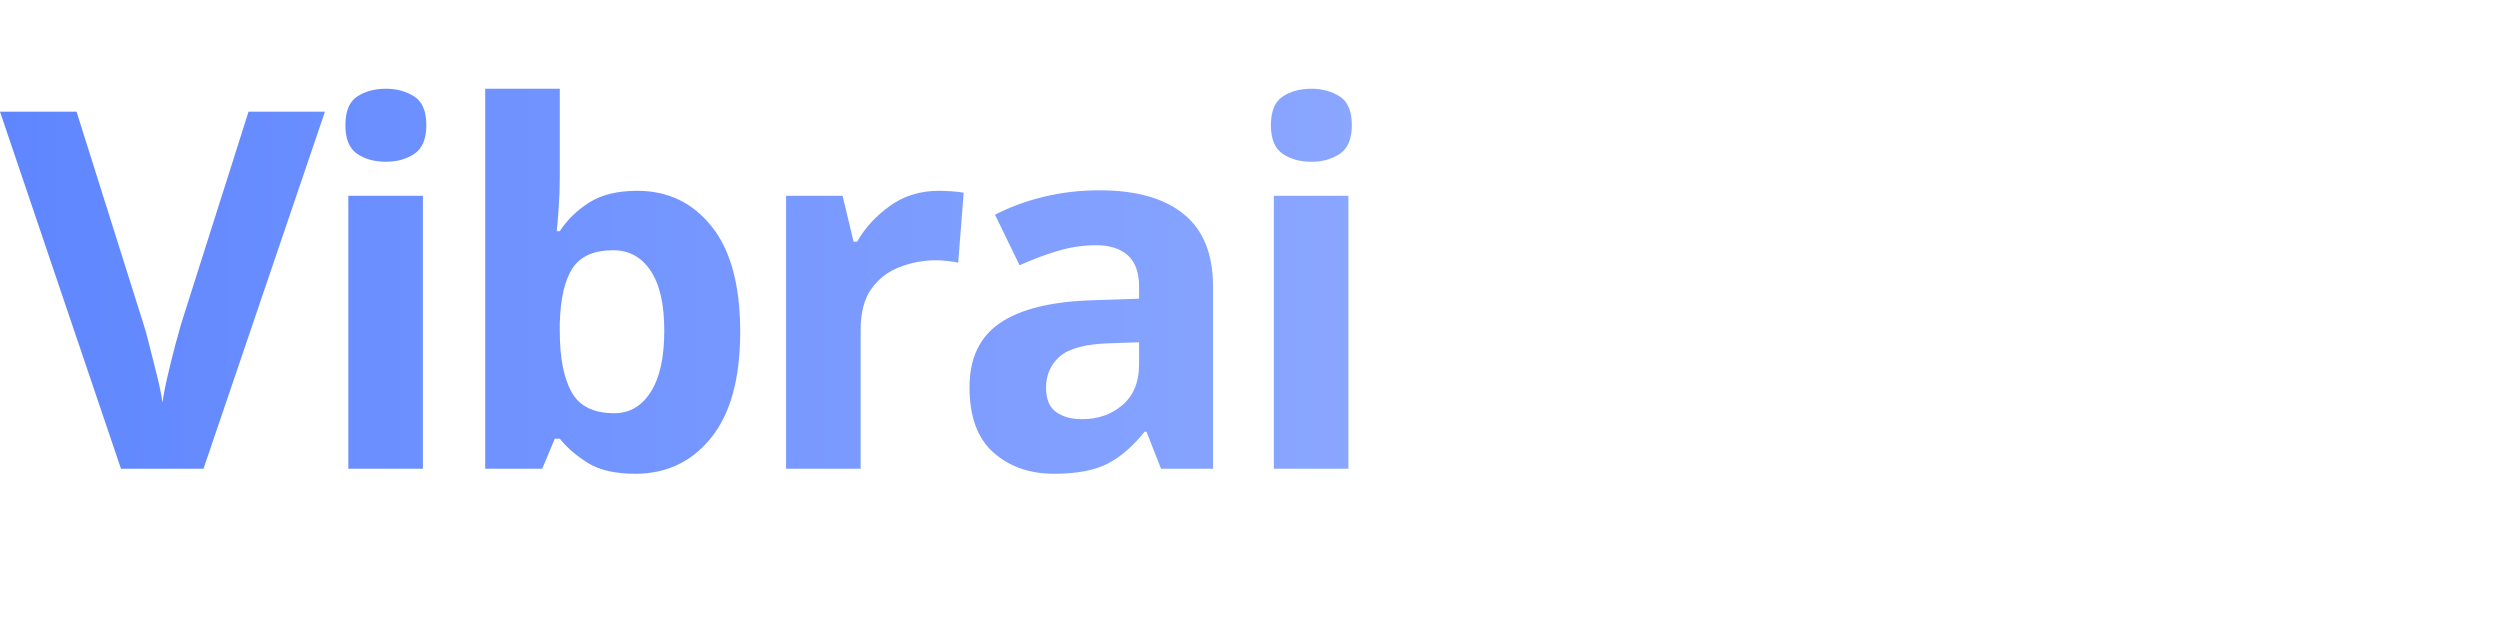
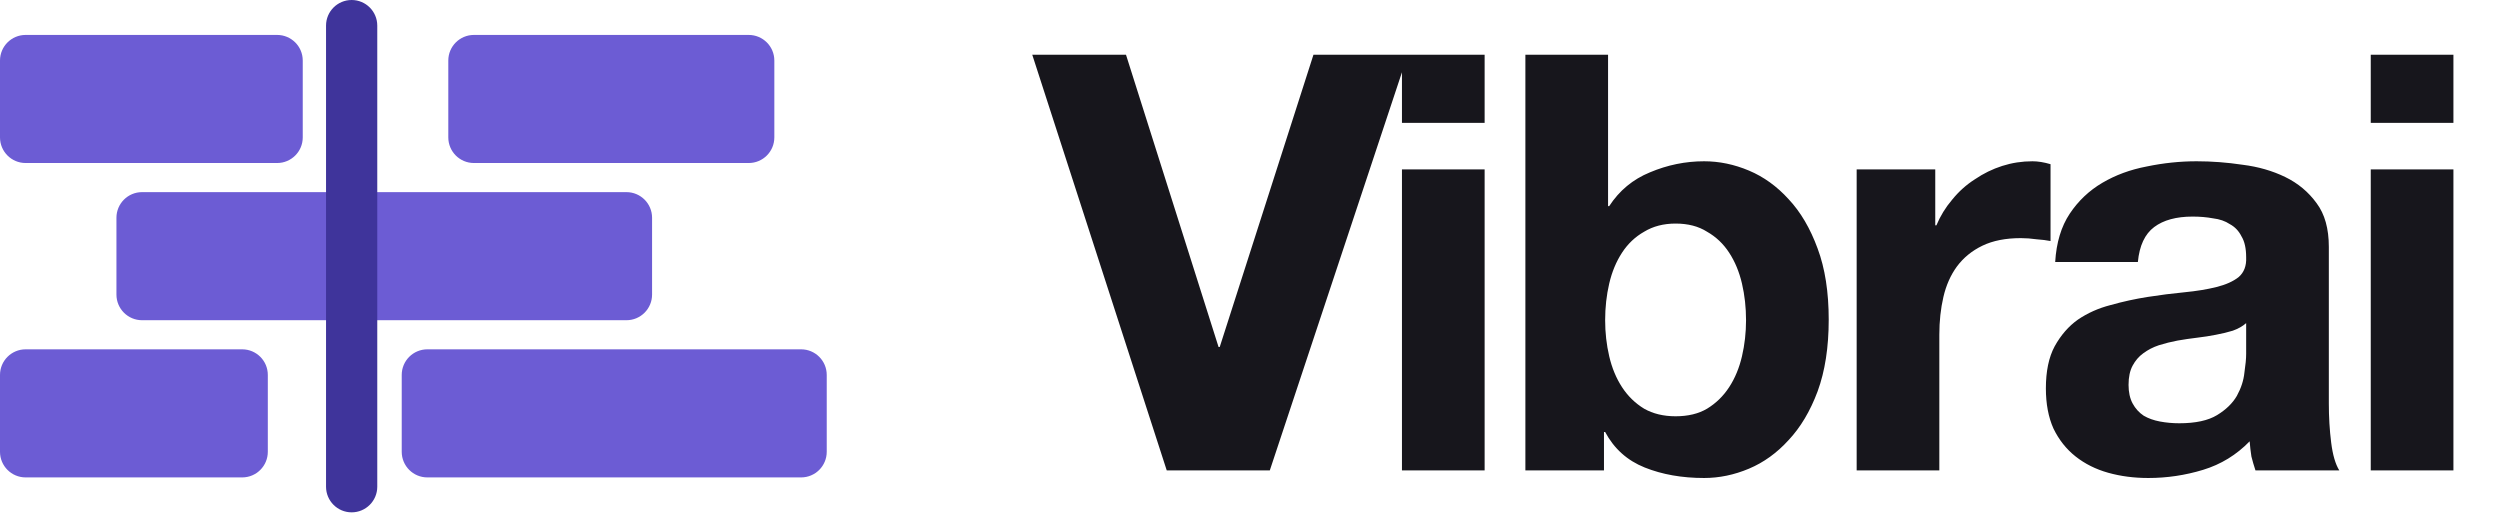
- <svg xmlns="http://www.w3.org/2000/svg" viewBox="0 0 320 80" role="img" aria-label="Vibrai">
-   <defs>
-     <linearGradient id="vibrai-gradient" x1="0%" y1="0%" x2="100%" y2="0%">
-       <stop offset="0%" stop-color="#5f86ff" />
-       <stop offset="100%" stop-color="#8aa6ff" />
-     </linearGradient>
-   </defs>
-   <text x="0" y="60" font-family="'Inter Variable', system-ui, sans-serif" font-weight="800" font-size="64" letter-spacing="-2" fill="url(#vibrai-gradient)">
-     Vibrai
-   </text>
+ <svg xmlns="http://www.w3.org/2000/svg" viewBox="0 0 107.35 22" fill="none" role="img" aria-label="Vibrai" version="1.1" id="svg6">
+   <defs id="defs6" />
+   <rect x="0.00" y="1.50" width="13" height="5.5" rx="1.1" fill="#6C5CD4" id="rect1" />
+   <rect x="19.25" y="1.50" width="14" height="5.5" rx="1.1" fill="#6C5CD4" id="rect2" />
+   <rect x="5.00" y="8.25" width="23" height="5.5" rx="1.1" fill="#6C5CD4" id="rect3" />
+   <rect x="0.00" y="15.00" width="11.5" height="5.5" rx="1.1" fill="#6C5CD4" id="rect4" />
+   <rect x="17.25" y="15.00" width="18.25" height="5.5" rx="1.1" fill="#6C5CD4" id="rect5" />
+   <rect x="14.00" y="0.00" width="2.2" height="22" rx="1.1" fill="#3F349B" id="rect6" />
+   <path d="M 54.525,20.2 60.45,2.35 H 56.4 L 52.375,14.9 h -0.05 L 48.35,2.35 H 44.325 L 50.1,20.2 Z M 63.75,5.275 v -2.925 h -3.55 v 2.925 z m -3.55,2 V 20.2 h 3.55 V 7.275 Z m 14.775,6.475 q 0,0.8 -0.175,1.55 -0.175,0.75 -0.55,1.325 -0.375,0.575 -0.95,0.925 -0.55,0.325 -1.35,0.325 -0.775,0 -1.35,-0.325 -0.575,-0.35 -0.95,-0.925 -0.375,-0.575 -0.55,-1.325 -0.175,-0.75 -0.175,-1.55 0,-0.825 0.175,-1.575 0.175,-0.75 0.55,-1.325 0.375,-0.575 0.95,-0.9 0.575,-0.35 1.35,-0.35 0.8,0 1.35,0.35 0.575,0.325 0.95,0.9 0.375,0.575 0.55,1.325 0.175,0.75 0.175,1.575 z m -9.475,-11.4 V 20.2 h 3.375 v -1.65 h 0.05 q 0.575,1.075 1.7,1.525 1.125,0.45 2.55,0.45 0.975,0 1.925,-0.4 0.95,-0.4 1.7,-1.225 0.775,-0.825 1.25,-2.1 0.475,-1.3 0.475,-3.075 0,-1.775 -0.475,-3.05 -0.475,-1.3 -1.25,-2.125 -0.75,-0.825 -1.7,-1.225 -0.95,-0.4 -1.925,-0.4 -1.2,0 -2.325,0.475 -1.1,0.45 -1.75,1.45 h -0.05 v -6.5 z m 14.225,4.925 V 20.2 h 3.55 v -5.825 q 0,-0.875 0.175,-1.625 0.175,-0.75 0.575,-1.3 0.425,-0.575 1.1,-0.9 0.675,-0.325 1.65,-0.325 0.325,0 0.675,0.05 0.35,0.025 0.6,0.075 V 7.05 q -0.425,-0.125 -0.775,-0.125 -0.675,0 -1.3,0.2 -0.625,0.2 -1.175,0.575 -0.55,0.35 -0.975,0.875 -0.425,0.5 -0.675,1.1 h -0.05 v -2.4 z m 8.525,3.975 q 0.075,-1.25 0.625,-2.075 0.55,-0.825 1.4,-1.325 0.85,-0.5 1.9,-0.7 1.075,-0.225 2.15,-0.225 0.975,0 1.975,0.15 1,0.125 1.825,0.525 0.825,0.4 1.35,1.125 0.525,0.7 0.525,1.875 v 6.725 q 0,0.875 0.1,1.675 0.1,0.8 0.35,1.2 h -3.6 q -0.1,-0.3 -0.175,-0.6 -0.05,-0.325 -0.075,-0.65 -0.85,0.875 -2,1.225 -1.15,0.35 -2.35,0.35 -0.925,0 -1.725,-0.225 -0.8,-0.225 -1.4,-0.7 -0.6,-0.475 -0.95,-1.2 -0.325,-0.725 -0.325,-1.725 0,-1.1 0.375,-1.8 0.4,-0.725 1,-1.15 0.625,-0.425 1.4,-0.625 0.8,-0.225 1.6,-0.35 0.8,-0.125 1.575,-0.2 0.775,-0.075 1.375,-0.225 0.6,-0.15 0.95,-0.425 0.35,-0.3 0.325,-0.85 0,-0.575 -0.2,-0.9 -0.175,-0.35 -0.5,-0.525 -0.3,-0.2 -0.725,-0.25 -0.4,-0.075 -0.875,-0.075 -1.05,0 -1.65,0.45 -0.6,0.45 -0.7,1.5 z m 8.2,2.625 q -0.225,0.2 -0.575,0.325 -0.325,0.1 -0.725,0.175 -0.375,0.075 -0.8,0.125 -0.425,0.05 -0.85,0.125 -0.4,0.075 -0.8,0.2 -0.375,0.125 -0.675,0.35 -0.275,0.2 -0.45,0.525 -0.175,0.325 -0.175,0.825 0,0.475 0.175,0.8 0.175,0.325 0.475,0.525 0.3,0.175 0.7,0.25 0.4,0.075 0.825,0.075 1.05,0 1.625,-0.35 0.575,-0.35 0.85,-0.825 0.275,-0.5 0.325,-1 0.075,-0.5 0.075,-0.8 z m 8.9,-8.6 v -2.925 h -3.55 v 2.925 z m -3.55,2 V 20.2 h 3.55 V 7.275 Z" id="text6" style="font-weight:600;font-size:25px;font-family:'Helvetica Neue', Helvetica, Arial, 'Liberation Sans', sans-serif;letter-spacing:-1.05;fill:#17161c" aria-label="Vibrai" />
</svg>
